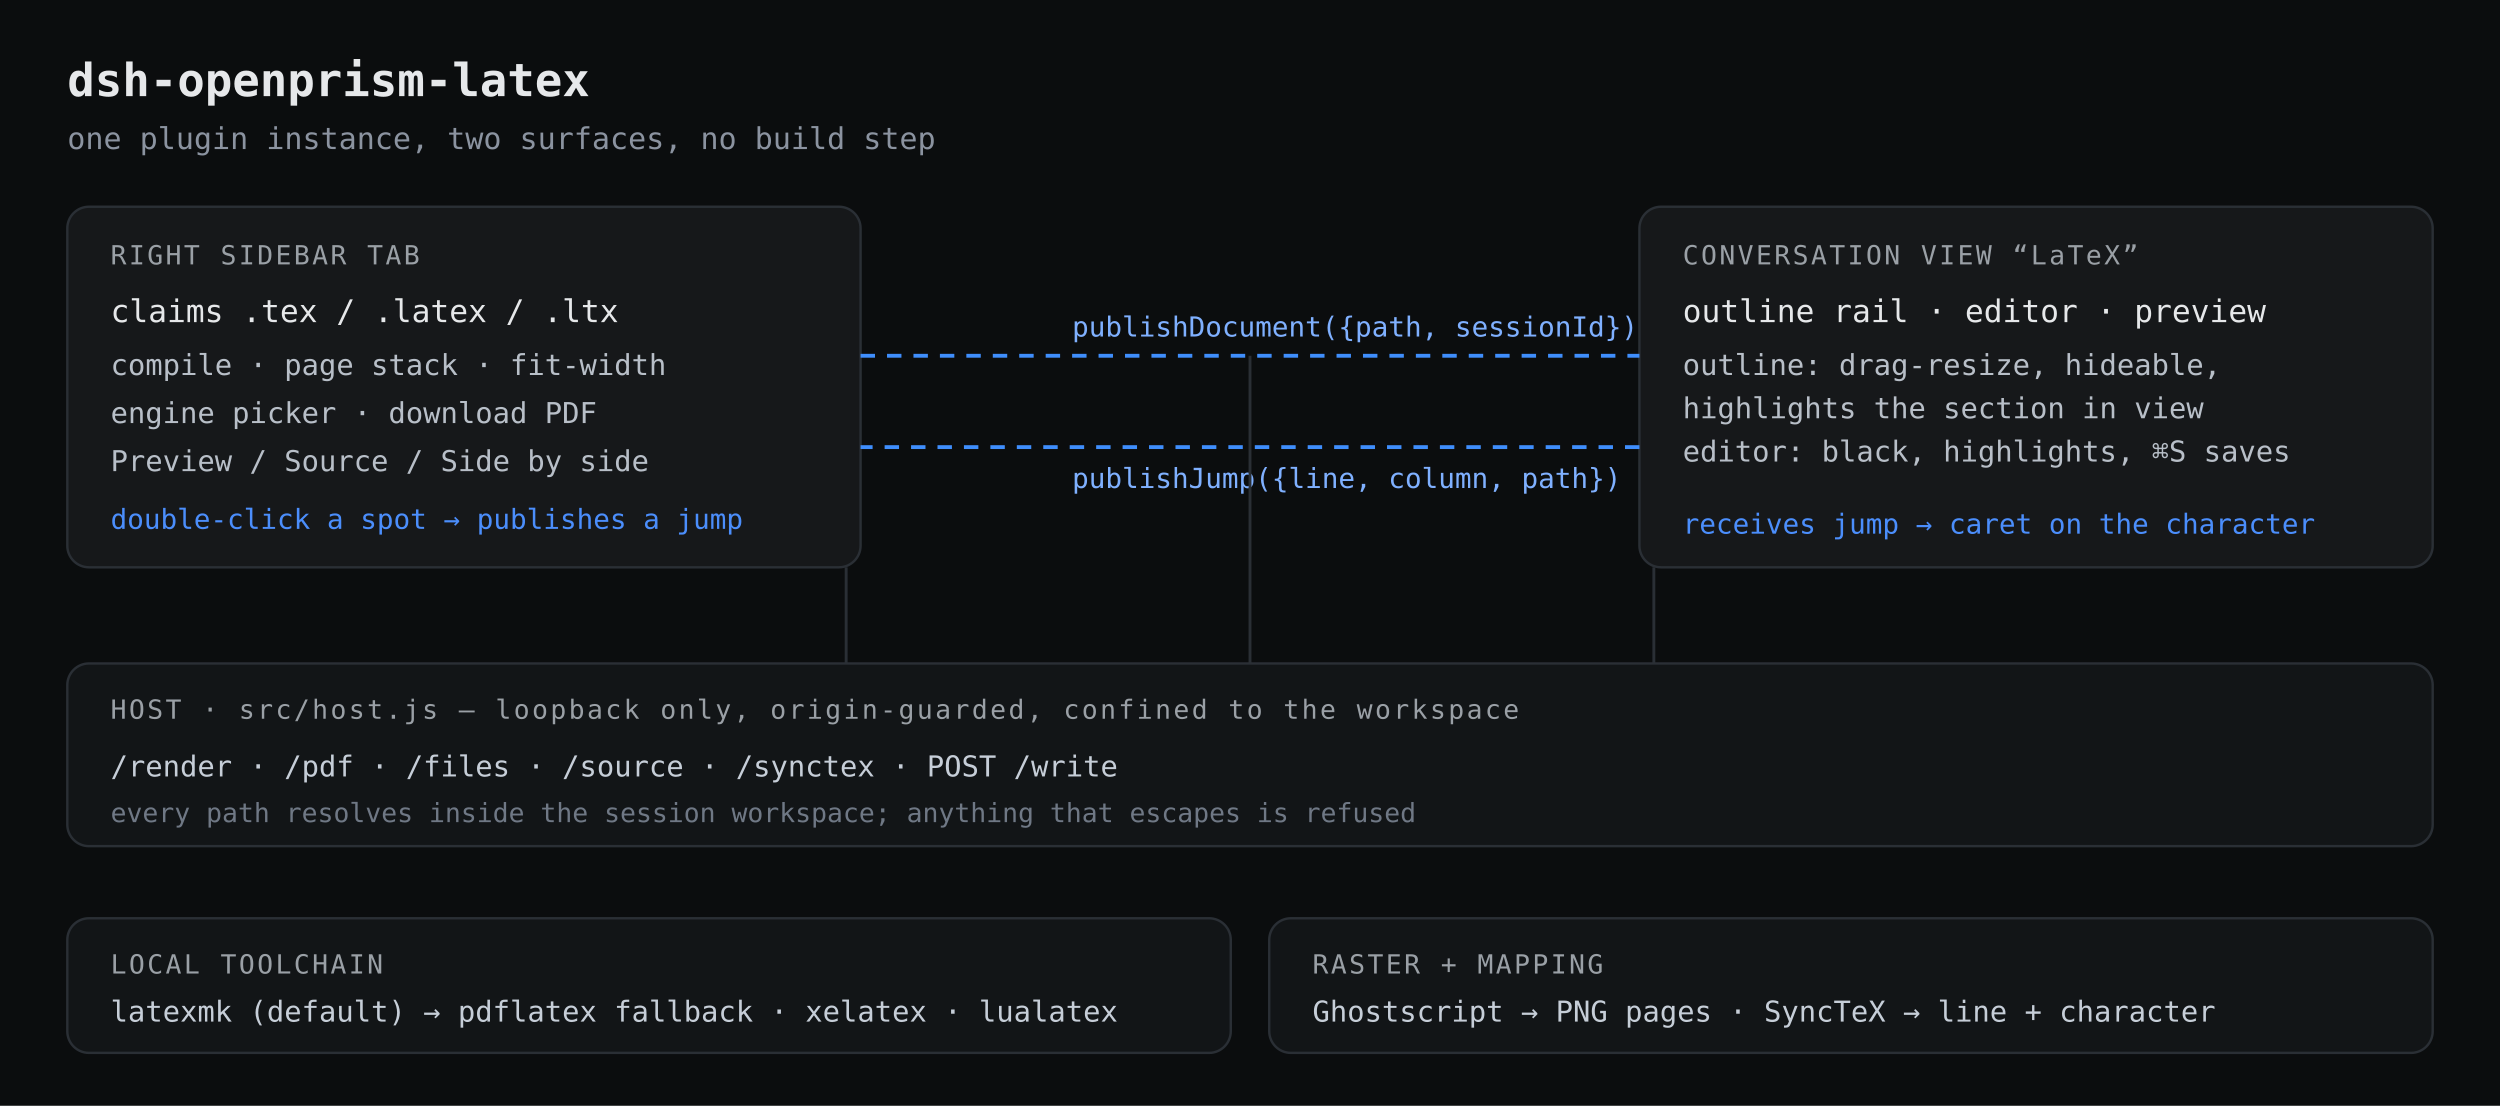
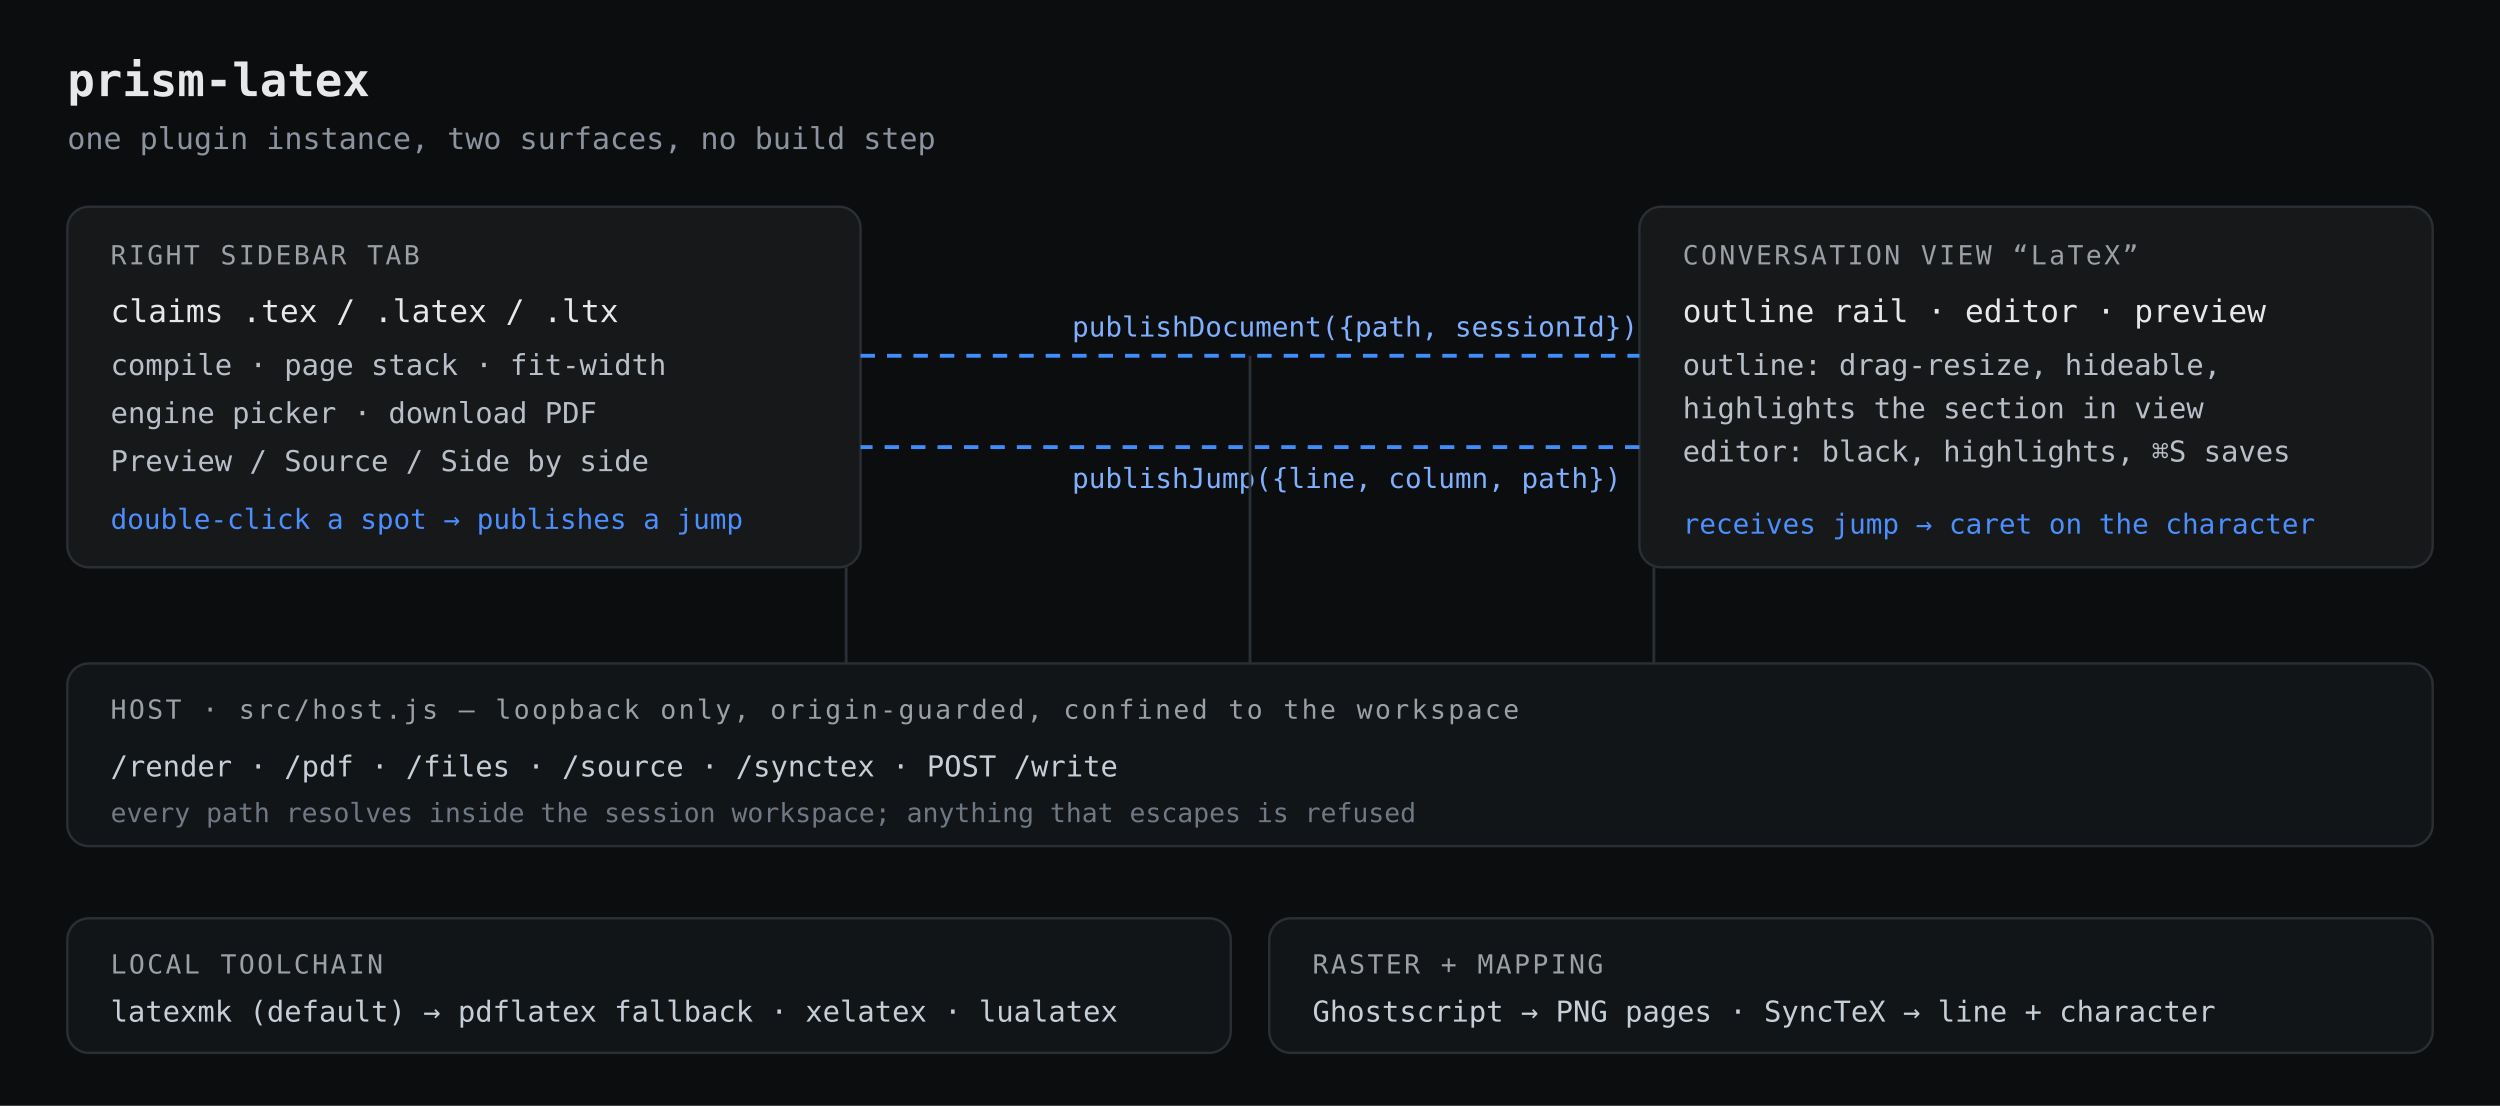
<svg xmlns="http://www.w3.org/2000/svg" width="1040" height="460" viewBox="0 0 1040 460" font-family="ui-monospace, SFMono-Regular, Menlo, monospace">
  <rect width="1040" height="460" fill="#0b0d0e" />
-   <text x="28" y="40" fill="#e6e8ea" font-size="19" font-weight="600">dsh-openprism-latex</text>
+   <text x="28" y="40" fill="#e6e8ea" font-size="19" font-weight="600">prism-latex</text>
  <text x="28" y="62" fill="#8b93a0" font-size="12.5">one plugin instance, two surfaces, no build step</text>
  <rect x="28" y="86" width="330" height="150" rx="9" fill="#16181a" stroke="#2a2f35" />
  <text x="46" y="110" fill="#9aa0a6" font-size="11" letter-spacing="1">RIGHT SIDEBAR TAB</text>
  <text x="46" y="134" fill="#e6e8ea" font-size="13">claims .tex / .latex / .ltx</text>
  <text x="46" y="156" fill="#b8bfc8" font-size="12">compile · page stack · fit-width</text>
  <text x="46" y="176" fill="#b8bfc8" font-size="12">engine picker · download PDF</text>
  <text x="46" y="196" fill="#b8bfc8" font-size="12">Preview / Source / Side by side</text>
  <text x="46" y="220" fill="#4b8efc" font-size="11.5">double-click a spot → publishes a jump</text>
  <rect x="682" y="86" width="330" height="150" rx="9" fill="#16181a" stroke="#2a2f35" />
  <text x="700" y="110" fill="#9aa0a6" font-size="11" letter-spacing="1">CONVERSATION VIEW “LaTeX”</text>
  <text x="700" y="134" fill="#e6e8ea" font-size="13">outline rail · editor · preview</text>
  <text x="700" y="156" fill="#b8bfc8" font-size="12">outline: drag-resize, hideable,</text>
  <text x="700" y="174" fill="#b8bfc8" font-size="12">highlights the section in view</text>
  <text x="700" y="192" fill="#b8bfc8" font-size="12">editor: black, highlights, ⌘S saves</text>
  <text x="700" y="222" fill="#4b8efc" font-size="11.5">receives jump → caret on the character</text>
  <path d="M358 148 H682" stroke="#3f8efc" stroke-width="1.6" stroke-dasharray="6 5" />
  <path d="M682 186 H358" stroke="#3f8efc" stroke-width="1.6" stroke-dasharray="6 5" />
  <text x="446" y="140" fill="#7fb0ff" font-size="11.5">publishDocument({path, sessionId})</text>
  <text x="446" y="203" fill="#7fb0ff" font-size="11.5">publishJump({line, column, path})</text>
  <rect x="28" y="276" width="984" height="76" rx="9" fill="#121517" stroke="#2a2f35" />
  <text x="46" y="299" fill="#9aa0a6" font-size="11" letter-spacing="1">HOST · src/host.js — loopback only, origin-guarded, confined to the workspace</text>
  <text x="46" y="323" fill="#c6ced8" font-size="12">/render · /pdf · /files · /source · /synctex · POST /write</text>
  <text x="46" y="342" fill="#6f7885" font-size="11">every path resolves inside the session workspace; anything that escapes is refused</text>
  <rect x="28" y="382" width="484" height="56" rx="9" fill="#121517" stroke="#2a2f35" />
  <text x="46" y="405" fill="#9aa0a6" font-size="11" letter-spacing="1">LOCAL TOOLCHAIN</text>
  <text x="46" y="425" fill="#c6ced8" font-size="12">latexmk (default) → pdflatex fallback · xelatex · lualatex</text>
  <rect x="528" y="382" width="484" height="56" rx="9" fill="#121517" stroke="#2a2f35" />
  <text x="546" y="405" fill="#9aa0a6" font-size="11" letter-spacing="1">RASTER + MAPPING</text>
  <text x="546" y="425" fill="#c6ced8" font-size="12">Ghostscript → PNG pages · SyncTeX → line + character</text>
  <path d="M520 148 V276" stroke="#2a2f35" stroke-width="1.2" />
  <path d="M352 276 V236" stroke="#2a2f35" stroke-width="1.2" />
  <path d="M688 276 V236" stroke="#2a2f35" stroke-width="1.2" />
</svg>
